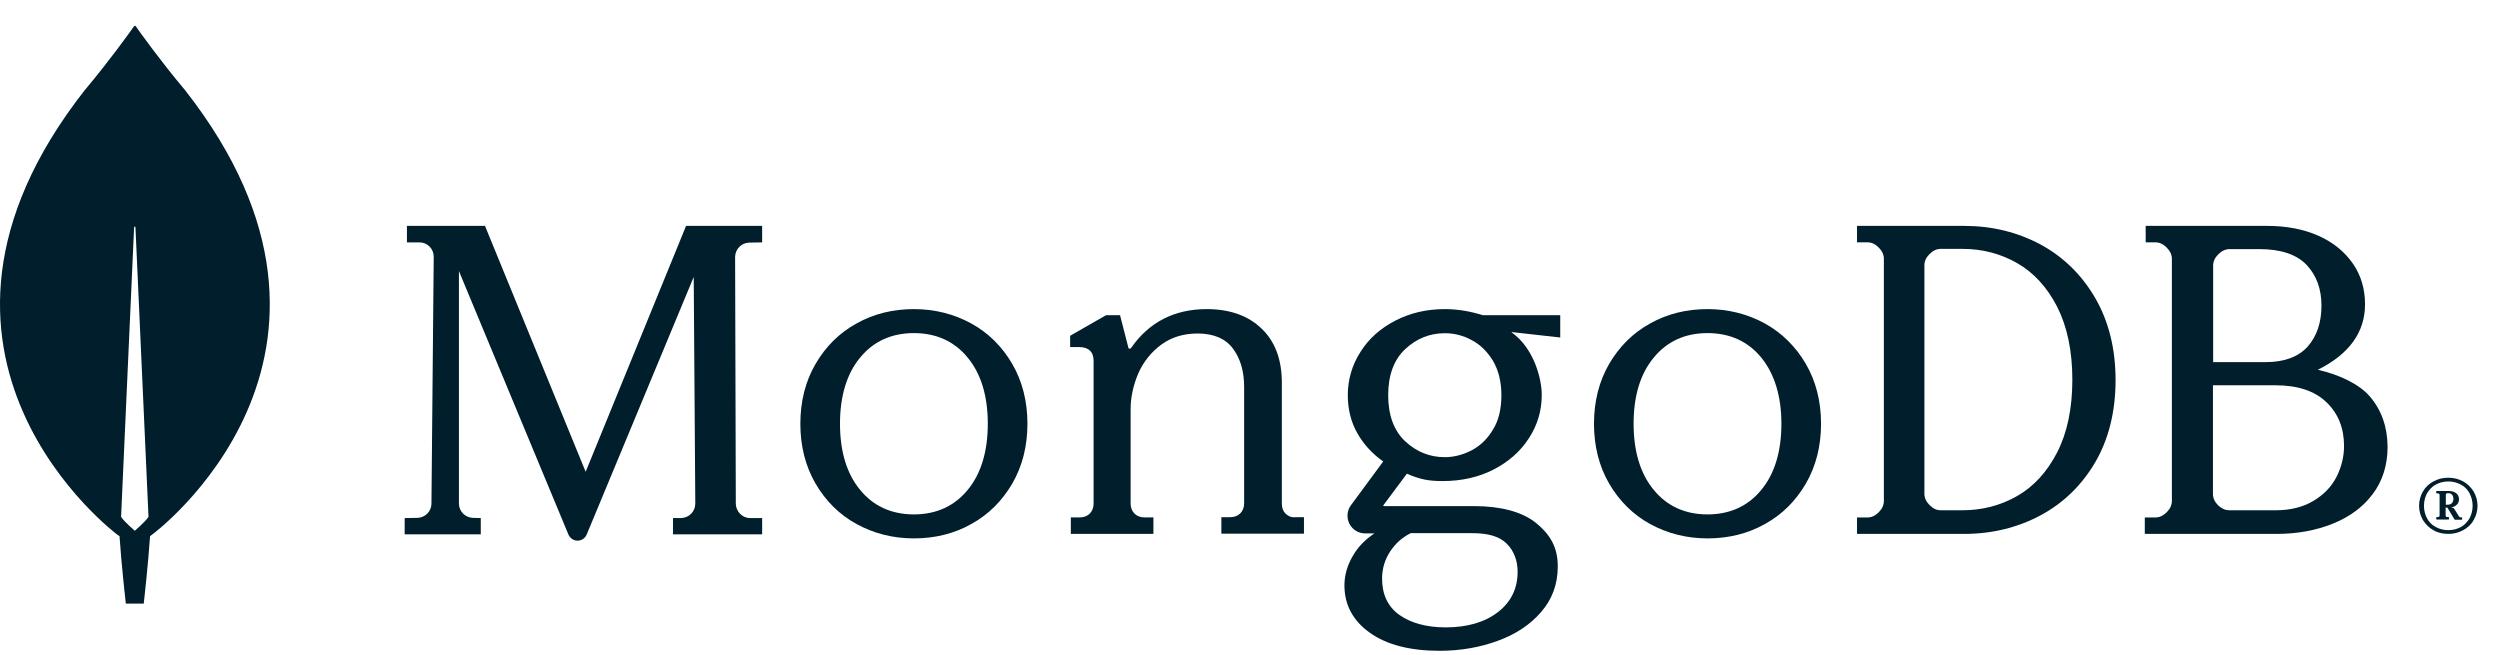
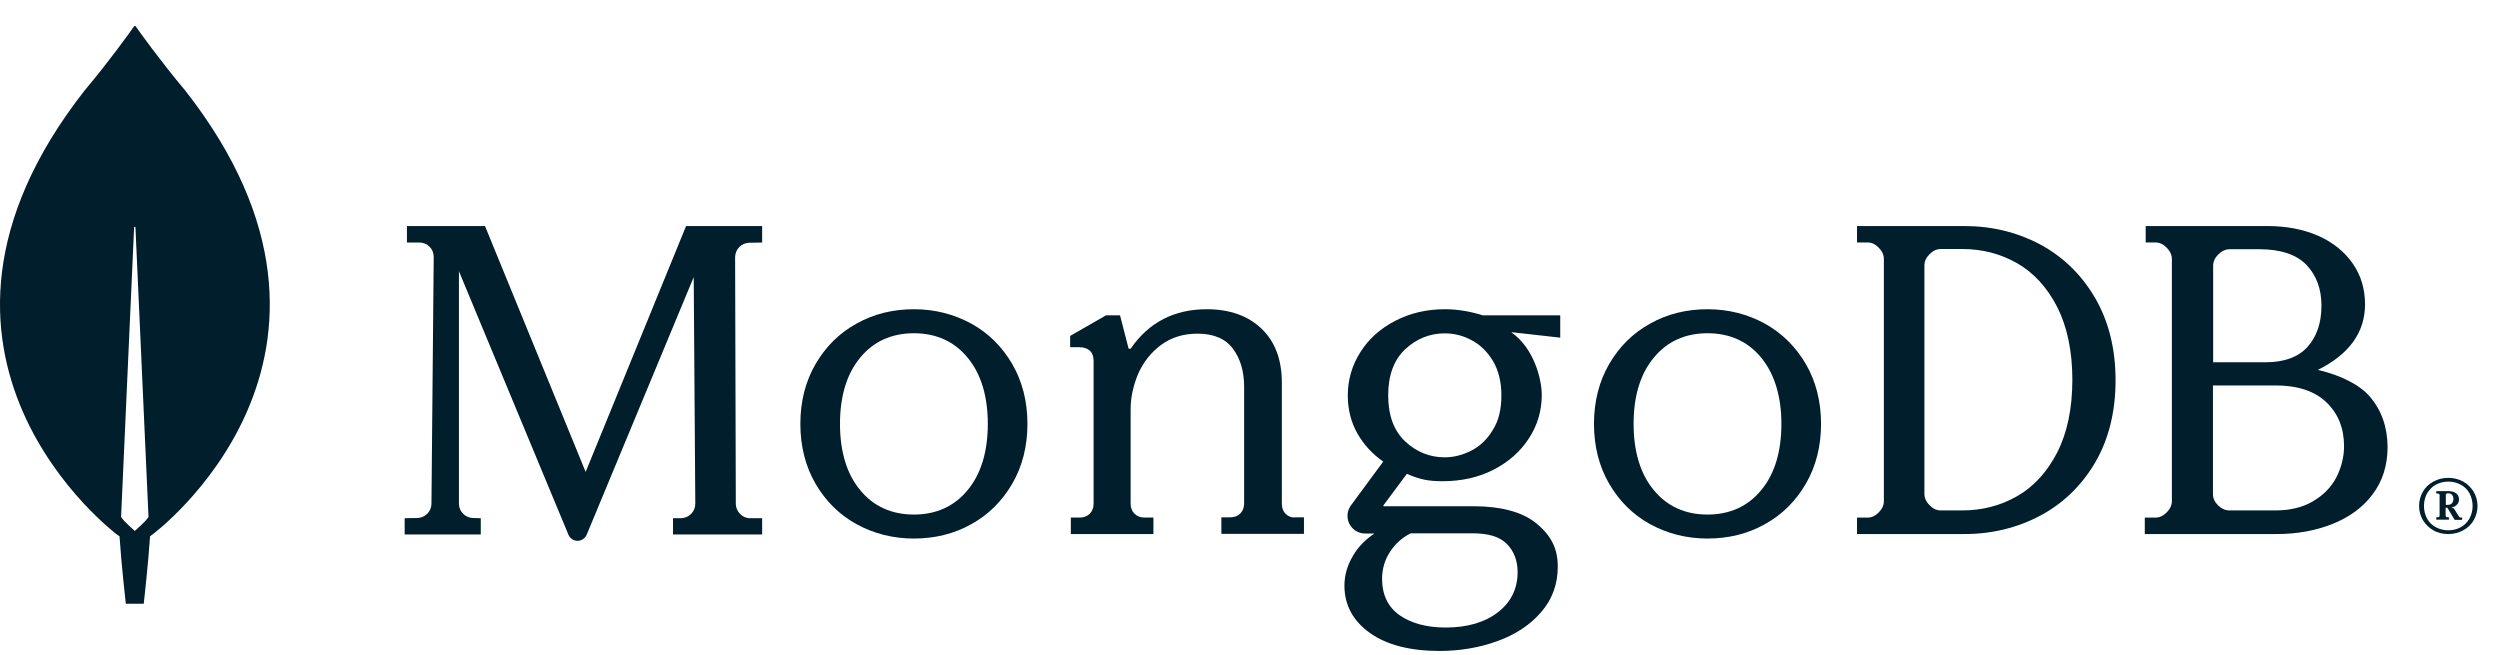
<svg xmlns="http://www.w3.org/2000/svg" width="84" height="22" viewBox="0 0 84 22" fill="none">
-   <path d="M6.219 3.031C5.404 2.064 4.702 1.083 4.559 0.879C4.544 0.864 4.521 0.864 4.506 0.879C4.363 1.083 3.661 2.064 2.846 3.031C-4.147 11.951 3.948 17.97 3.948 17.97L4.016 18.015C4.076 18.944 4.227 20.281 4.227 20.281H4.529H4.83C4.83 20.281 4.981 18.952 5.042 18.015L5.11 17.962C5.117 17.97 13.212 11.951 6.219 3.031ZM4.529 17.834C4.529 17.834 4.167 17.524 4.069 17.366V17.351L4.506 7.638C4.506 7.608 4.551 7.608 4.551 7.638L4.989 17.351V17.366C4.891 17.524 4.529 17.834 4.529 17.834Z" fill="#001E2B" />
-   <path d="M19.678 15.852L16.305 7.613L16.297 7.59H13.673V8.144H14.096C14.225 8.144 14.346 8.197 14.437 8.288C14.527 8.379 14.573 8.501 14.573 8.63L14.497 16.922C14.497 17.18 14.286 17.392 14.028 17.4L13.597 17.407V17.953H16.154V17.407L15.889 17.4C15.632 17.392 15.42 17.18 15.42 16.922V9.108L19.096 17.953C19.149 18.082 19.27 18.166 19.406 18.166C19.542 18.166 19.663 18.082 19.716 17.953L23.309 9.305L23.362 16.922C23.362 17.187 23.15 17.4 22.885 17.407H22.613V17.953H25.608V17.407H25.2C24.942 17.407 24.731 17.187 24.723 16.929L24.7 8.637C24.7 8.372 24.912 8.159 25.169 8.152L25.608 8.144V7.59H23.052L19.678 15.852Z" fill="#001E2B" />
-   <path d="M43.199 17.263C43.115 17.18 43.07 17.066 43.07 16.929V12.855C43.07 12.08 42.842 11.472 42.387 11.039C41.94 10.606 41.318 10.386 40.545 10.386C39.46 10.386 38.603 10.826 38.004 11.693C37.997 11.708 37.974 11.715 37.951 11.715C37.928 11.715 37.913 11.7 37.913 11.678L37.633 10.591H37.163L35.957 11.282V11.662H36.268C36.412 11.662 36.533 11.7 36.617 11.776C36.7 11.852 36.745 11.966 36.745 12.126V16.921C36.745 17.058 36.7 17.172 36.617 17.256C36.533 17.339 36.419 17.385 36.283 17.385H35.98V17.939H38.755V17.385H38.452C38.315 17.385 38.201 17.339 38.118 17.256C38.035 17.172 37.989 17.058 37.989 16.921V13.745C37.989 13.342 38.08 12.939 38.247 12.544C38.421 12.156 38.679 11.829 39.02 11.579C39.362 11.328 39.771 11.206 40.241 11.206C40.772 11.206 41.174 11.373 41.424 11.708C41.675 12.042 41.803 12.475 41.803 12.992V16.914C41.803 17.05 41.758 17.164 41.675 17.248C41.591 17.331 41.477 17.377 41.341 17.377H41.038V17.932H43.813V17.377H43.51C43.396 17.392 43.29 17.347 43.199 17.263Z" fill="#001E2B" />
-   <path d="M68.556 8.211C67.788 7.802 66.931 7.59 66.006 7.59H62.396V8.143H62.749C62.885 8.143 63.005 8.196 63.125 8.317C63.238 8.43 63.298 8.559 63.298 8.695V16.835C63.298 16.971 63.238 17.1 63.125 17.213C63.013 17.326 62.885 17.387 62.749 17.387H62.396V17.939H66.006C66.931 17.939 67.788 17.727 68.556 17.319C69.323 16.91 69.947 16.305 70.398 15.534C70.85 14.762 71.083 13.832 71.083 12.772C71.083 11.713 70.85 10.79 70.398 10.011C69.94 9.224 69.323 8.627 68.556 8.211ZM69.631 12.757C69.631 13.726 69.458 14.543 69.12 15.201C68.781 15.859 68.33 16.351 67.773 16.668C67.217 16.986 66.6 17.145 65.938 17.145H65.209C65.073 17.145 64.953 17.092 64.833 16.971C64.72 16.858 64.66 16.729 64.66 16.593V8.914C64.66 8.778 64.712 8.657 64.833 8.536C64.945 8.422 65.073 8.362 65.209 8.362H65.938C66.6 8.362 67.217 8.521 67.773 8.839C68.33 9.156 68.781 9.648 69.12 10.306C69.458 10.972 69.631 11.796 69.631 12.757Z" fill="#001E2B" />
-   <path d="M79.616 13.309C79.282 12.924 78.638 12.598 77.88 12.424C78.927 11.902 79.465 11.169 79.465 10.223C79.465 9.709 79.329 9.247 79.055 8.854C78.782 8.46 78.396 8.143 77.903 7.923C77.41 7.704 76.834 7.59 76.182 7.59H72.095V8.143H72.421C72.558 8.143 72.679 8.196 72.8 8.317C72.914 8.43 72.975 8.559 72.975 8.695V16.835C72.975 16.971 72.914 17.1 72.8 17.213C72.686 17.326 72.558 17.387 72.421 17.387H72.065V17.939H76.5C77.175 17.939 77.804 17.826 78.373 17.599C78.942 17.372 79.397 17.039 79.723 16.6C80.056 16.162 80.223 15.624 80.223 15.004C80.215 14.338 80.018 13.771 79.616 13.309ZM74.529 16.979C74.415 16.865 74.355 16.736 74.355 16.6V12.946H76.463C77.205 12.946 77.774 13.136 78.168 13.514C78.563 13.892 78.76 14.384 78.76 14.989C78.76 15.352 78.668 15.708 78.502 16.033C78.328 16.366 78.069 16.631 77.721 16.835C77.38 17.039 76.955 17.145 76.463 17.145H74.908C74.772 17.145 74.65 17.092 74.529 16.979ZM74.362 12.167V8.922C74.362 8.786 74.415 8.665 74.536 8.543C74.65 8.43 74.779 8.37 74.916 8.37H75.916C76.636 8.37 77.167 8.551 77.501 8.899C77.834 9.255 78.001 9.709 78.001 10.268C78.001 10.843 77.842 11.305 77.531 11.653C77.22 11.993 76.75 12.167 76.129 12.167H74.362Z" fill="#001E2B" />
-   <path d="M32.633 10.868C32.054 10.551 31.407 10.386 30.707 10.386C30.007 10.386 29.352 10.544 28.781 10.868C28.201 11.185 27.742 11.645 27.404 12.225C27.065 12.806 26.892 13.484 26.892 14.238C26.892 14.992 27.065 15.671 27.404 16.251C27.742 16.831 28.201 17.291 28.781 17.608C29.36 17.925 30.007 18.09 30.707 18.09C31.407 18.09 32.061 17.932 32.633 17.608C33.212 17.291 33.671 16.831 34.01 16.251C34.349 15.671 34.522 14.992 34.522 14.238C34.522 13.484 34.349 12.806 34.01 12.225C33.671 11.645 33.212 11.185 32.633 10.868ZM33.19 14.238C33.19 15.165 32.964 15.919 32.513 16.462C32.069 17.005 31.459 17.284 30.707 17.284C29.954 17.284 29.345 17.005 28.901 16.462C28.45 15.919 28.224 15.165 28.224 14.238C28.224 13.311 28.45 12.557 28.901 12.014C29.345 11.471 29.954 11.192 30.707 11.192C31.459 11.192 32.069 11.471 32.513 12.014C32.964 12.557 33.19 13.311 33.19 14.238Z" fill="#001E2B" />
-   <path d="M59.299 10.868C58.719 10.551 58.072 10.386 57.372 10.386C56.673 10.386 56.018 10.544 55.446 10.868C54.867 11.185 54.408 11.645 54.069 12.225C53.731 12.806 53.558 13.484 53.558 14.238C53.558 14.992 53.731 15.671 54.069 16.251C54.408 16.831 54.867 17.291 55.446 17.608C56.026 17.925 56.673 18.09 57.372 18.09C58.072 18.09 58.727 17.932 59.299 17.608C59.878 17.291 60.337 16.831 60.675 16.251C61.014 15.671 61.187 14.992 61.187 14.238C61.187 13.484 61.014 12.806 60.675 12.225C60.337 11.645 59.87 11.185 59.299 10.868ZM59.855 14.238C59.855 15.165 59.63 15.919 59.178 16.462C58.734 17.005 58.125 17.284 57.372 17.284C56.62 17.284 56.011 17.005 55.567 16.462C55.115 15.919 54.889 15.165 54.889 14.238C54.889 13.303 55.115 12.557 55.567 12.014C56.011 11.471 56.62 11.192 57.372 11.192C58.125 11.192 58.734 11.471 59.178 12.014C59.622 12.557 59.855 13.311 59.855 14.238Z" fill="#001E2B" />
-   <path d="M48.545 10.386C47.938 10.386 47.385 10.514 46.885 10.772C46.385 11.029 45.991 11.378 45.711 11.825C45.43 12.264 45.286 12.756 45.286 13.279C45.286 13.748 45.392 14.18 45.612 14.566C45.824 14.937 46.112 15.248 46.476 15.505L45.392 16.975C45.256 17.157 45.241 17.399 45.339 17.596C45.445 17.8 45.642 17.922 45.87 17.922H46.181C45.877 18.126 45.635 18.368 45.468 18.656C45.271 18.982 45.173 19.323 45.173 19.671C45.173 20.322 45.461 20.86 46.029 21.262C46.59 21.663 47.378 21.867 48.37 21.867C49.06 21.867 49.719 21.754 50.318 21.534C50.924 21.315 51.417 20.989 51.78 20.565C52.152 20.141 52.341 19.626 52.341 19.035C52.341 18.414 52.114 17.974 51.583 17.55C51.129 17.194 50.416 17.005 49.53 17.005H46.499C46.491 17.005 46.483 16.997 46.483 16.997C46.483 16.997 46.476 16.982 46.483 16.975L47.272 15.915C47.484 16.013 47.681 16.073 47.855 16.111C48.037 16.149 48.242 16.164 48.469 16.164C49.105 16.164 49.681 16.036 50.181 15.778C50.682 15.521 51.083 15.172 51.371 14.725C51.659 14.286 51.803 13.794 51.803 13.271C51.803 12.711 51.53 11.688 50.788 11.166C50.788 11.158 50.795 11.158 50.795 11.158L52.424 11.34V10.59H49.818C49.408 10.461 48.984 10.386 48.545 10.386ZM49.454 15.127C49.166 15.278 48.855 15.361 48.545 15.361C48.037 15.361 47.59 15.18 47.211 14.824C46.832 14.468 46.643 13.945 46.643 13.279C46.643 12.612 46.832 12.09 47.211 11.734C47.59 11.378 48.037 11.196 48.545 11.196C48.863 11.196 49.166 11.272 49.454 11.431C49.742 11.582 49.977 11.817 50.166 12.127C50.348 12.438 50.447 12.824 50.447 13.279C50.447 13.741 50.356 14.127 50.166 14.43C49.984 14.741 49.742 14.975 49.454 15.127ZM47.4 17.914H49.454C50.022 17.914 50.386 18.027 50.629 18.27C50.871 18.512 50.992 18.838 50.992 19.217C50.992 19.77 50.773 20.224 50.333 20.565C49.894 20.906 49.302 21.08 48.575 21.08C47.938 21.08 47.408 20.936 47.022 20.663C46.635 20.391 46.438 19.974 46.438 19.444C46.438 19.111 46.529 18.8 46.711 18.527C46.893 18.255 47.112 18.058 47.4 17.914Z" fill="#001E2B" />
-   <path d="M81.76 17.813C81.611 17.731 81.498 17.612 81.408 17.471C81.326 17.322 81.281 17.166 81.281 16.995C81.281 16.824 81.326 16.66 81.408 16.519C81.49 16.37 81.611 16.259 81.76 16.177C81.91 16.095 82.075 16.051 82.263 16.051C82.45 16.051 82.615 16.095 82.765 16.177C82.914 16.259 83.027 16.378 83.117 16.519C83.199 16.668 83.245 16.824 83.245 16.995C83.245 17.166 83.199 17.33 83.117 17.471C83.035 17.62 82.914 17.731 82.765 17.813C82.615 17.895 82.45 17.939 82.263 17.939C82.083 17.939 81.91 17.902 81.76 17.813ZM82.683 17.709C82.809 17.642 82.9 17.538 82.975 17.419C83.042 17.292 83.08 17.151 83.08 16.995C83.08 16.839 83.042 16.698 82.975 16.571C82.907 16.445 82.809 16.348 82.683 16.281C82.555 16.214 82.42 16.177 82.263 16.177C82.105 16.177 81.97 16.214 81.843 16.281C81.716 16.348 81.625 16.452 81.55 16.571C81.483 16.698 81.445 16.839 81.445 16.995C81.445 17.151 81.483 17.292 81.55 17.419C81.618 17.545 81.716 17.642 81.843 17.709C81.97 17.776 82.105 17.813 82.263 17.813C82.42 17.813 82.562 17.776 82.683 17.709ZM81.858 17.449V17.382L81.873 17.374H81.918C81.932 17.374 81.948 17.367 81.955 17.359C81.97 17.345 81.97 17.337 81.97 17.322V16.631C81.97 16.616 81.963 16.601 81.955 16.593C81.94 16.579 81.932 16.579 81.918 16.579H81.873L81.858 16.571V16.504L81.873 16.497H82.263C82.375 16.497 82.457 16.519 82.525 16.571C82.593 16.623 82.622 16.69 82.622 16.779C82.622 16.846 82.6 16.913 82.547 16.958C82.495 17.01 82.435 17.04 82.36 17.047L82.45 17.077L82.622 17.352C82.637 17.374 82.652 17.382 82.675 17.382H82.72L82.727 17.389V17.456L82.72 17.463H82.488L82.472 17.456L82.232 17.055H82.173V17.322C82.173 17.337 82.18 17.352 82.188 17.359C82.203 17.374 82.21 17.374 82.225 17.374H82.27L82.285 17.382V17.449L82.27 17.456H81.873L81.858 17.449ZM82.24 16.958C82.3 16.958 82.352 16.943 82.383 16.906C82.412 16.876 82.435 16.824 82.435 16.765C82.435 16.705 82.42 16.66 82.39 16.623C82.36 16.586 82.315 16.571 82.263 16.571H82.232C82.217 16.571 82.203 16.579 82.195 16.586C82.18 16.601 82.18 16.608 82.18 16.623V16.958H82.24Z" fill="#001E2B" />
+   <path d="M6.219 3.036C5.404 2.069 4.702 1.088 4.559 0.884C4.544 0.869 4.521 0.869 4.506 0.884C4.363 1.088 3.661 2.069 2.846 3.036C-4.147 11.956 3.948 17.975 3.948 17.975L4.016 18.02C4.076 18.949 4.227 20.286 4.227 20.286H4.529H4.83C4.83 20.286 4.981 18.957 5.042 18.02L5.11 17.967C5.117 17.975 13.212 11.956 6.219 3.036ZM4.529 17.839C4.529 17.839 4.167 17.529 4.069 17.371V17.356L4.506 7.643C4.506 7.613 4.551 7.613 4.551 7.643L4.989 17.356V17.371C4.891 17.529 4.529 17.839 4.529 17.839Z" fill="#001E2B" />
+   <path d="M19.678 15.857L16.305 7.618L16.297 7.595H13.673V8.149H14.096C14.225 8.149 14.346 8.202 14.437 8.293C14.527 8.384 14.573 8.506 14.573 8.635L14.497 16.927C14.497 17.184 14.286 17.397 14.028 17.405L13.597 17.412V17.958H16.154V17.412L15.889 17.405C15.632 17.397 15.42 17.184 15.42 16.927V9.113L19.096 17.958C19.149 18.087 19.27 18.171 19.406 18.171C19.542 18.171 19.663 18.087 19.716 17.958L23.309 9.31L23.362 16.927C23.362 17.192 23.15 17.405 22.885 17.412H22.613V17.958H25.608V17.412H25.2C24.942 17.412 24.731 17.192 24.723 16.934L24.7 8.642C24.7 8.377 24.912 8.164 25.169 8.157L25.608 8.149V7.595H23.052L19.678 15.857Z" fill="#001E2B" />
+   <path d="M43.199 17.268C43.115 17.184 43.07 17.07 43.07 16.934V12.86C43.07 12.085 42.842 11.477 42.387 11.044C41.94 10.611 41.318 10.39 40.545 10.39C39.46 10.39 38.603 10.831 38.004 11.697C37.997 11.713 37.974 11.72 37.951 11.72C37.928 11.72 37.913 11.705 37.913 11.682L37.633 10.595H37.163L35.957 11.287V11.667H36.268C36.412 11.667 36.533 11.705 36.617 11.781C36.7 11.857 36.745 11.971 36.745 12.131V16.926C36.745 17.063 36.7 17.177 36.617 17.26C36.533 17.344 36.419 17.39 36.283 17.39H35.98V17.944H38.755V17.39H38.452C38.315 17.39 38.201 17.344 38.118 17.26C38.035 17.177 37.989 17.063 37.989 16.926V13.749C37.989 13.347 38.08 12.944 38.247 12.549C38.421 12.161 38.679 11.834 39.02 11.584C39.362 11.333 39.771 11.211 40.241 11.211C40.772 11.211 41.174 11.378 41.424 11.713C41.675 12.047 41.803 12.48 41.803 12.997V16.918C41.803 17.055 41.758 17.169 41.675 17.253C41.591 17.336 41.477 17.382 41.341 17.382H41.038V17.937H43.813V17.382H43.51C43.396 17.397 43.29 17.352 43.199 17.268Z" fill="#001E2B" />
+   <path d="M68.556 8.216C67.788 7.807 66.931 7.595 66.006 7.595H62.396V8.147H62.749C62.885 8.147 63.005 8.2 63.125 8.321C63.238 8.435 63.298 8.564 63.298 8.7V16.84C63.298 16.976 63.238 17.104 63.125 17.218C63.013 17.331 62.885 17.392 62.749 17.392H62.396V17.944H66.006C66.931 17.944 67.788 17.732 68.556 17.324C69.323 16.915 69.947 16.31 70.398 15.539C70.85 14.767 71.083 13.836 71.083 12.777C71.083 11.718 70.85 10.795 70.398 10.016C69.94 9.229 69.323 8.632 68.556 8.216ZM69.631 12.762C69.631 13.73 69.458 14.547 69.12 15.206C68.781 15.864 68.33 16.355 67.773 16.673C67.217 16.991 66.6 17.15 65.938 17.15H65.209C65.073 17.15 64.953 17.097 64.833 16.976C64.72 16.862 64.66 16.734 64.66 16.598V8.919C64.66 8.783 64.712 8.662 64.833 8.541C64.945 8.427 65.073 8.367 65.209 8.367H65.938C66.6 8.367 67.217 8.526 67.773 8.843C68.33 9.161 68.781 9.653 69.12 10.311C69.458 10.977 69.631 11.801 69.631 12.762Z" fill="#001E2B" />
+   <path d="M79.616 13.314C79.282 12.928 78.638 12.603 77.88 12.429C78.927 11.907 79.465 11.173 79.465 10.228C79.465 9.713 79.329 9.252 79.055 8.859C78.782 8.465 78.396 8.147 77.903 7.928C77.41 7.709 76.834 7.595 76.182 7.595H72.095V8.147H72.421C72.558 8.147 72.679 8.2 72.8 8.321C72.914 8.435 72.975 8.564 72.975 8.7V16.84C72.975 16.976 72.914 17.104 72.8 17.218C72.686 17.331 72.558 17.392 72.421 17.392H72.065V17.944H76.5C77.175 17.944 77.804 17.831 78.373 17.604C78.942 17.377 79.397 17.044 79.723 16.605C80.056 16.166 80.223 15.629 80.223 15.009C80.215 14.343 80.018 13.776 79.616 13.314ZM74.529 16.983C74.415 16.87 74.355 16.741 74.355 16.605V12.951H76.463C77.205 12.951 77.774 13.14 78.168 13.519C78.563 13.897 78.76 14.389 78.76 14.994C78.76 15.357 78.668 15.713 78.502 16.038C78.328 16.371 78.069 16.635 77.721 16.84C77.38 17.044 76.955 17.15 76.463 17.15H74.908C74.772 17.15 74.65 17.097 74.529 16.983ZM74.362 12.172V8.927C74.362 8.79 74.415 8.669 74.536 8.548C74.65 8.435 74.779 8.374 74.916 8.374H75.916C76.636 8.374 77.167 8.556 77.501 8.904C77.834 9.259 78.001 9.713 78.001 10.273C78.001 10.848 77.842 11.31 77.531 11.658C77.22 11.998 76.75 12.172 76.129 12.172H74.362Z" fill="#001E2B" />
+   <path d="M32.633 10.873C32.054 10.556 31.407 10.39 30.707 10.39C30.007 10.39 29.352 10.549 28.781 10.873C28.201 11.19 27.742 11.649 27.404 12.23C27.065 12.81 26.892 13.489 26.892 14.243C26.892 14.997 27.065 15.675 27.404 16.256C27.742 16.836 28.201 17.296 28.781 17.613C29.36 17.93 30.007 18.095 30.707 18.095C31.407 18.095 32.061 17.937 32.633 17.613C33.212 17.296 33.671 16.836 34.01 16.256C34.349 15.675 34.522 14.997 34.522 14.243C34.522 13.489 34.349 12.81 34.01 12.23C33.671 11.649 33.212 11.19 32.633 10.873ZM33.19 14.243C33.19 15.17 32.964 15.924 32.513 16.467C32.069 17.01 31.459 17.289 30.707 17.289C29.954 17.289 29.345 17.01 28.901 16.467C28.45 15.924 28.224 15.17 28.224 14.243C28.224 13.316 28.45 12.562 28.901 12.019C29.345 11.476 29.954 11.197 30.707 11.197C31.459 11.197 32.069 11.476 32.513 12.019C32.964 12.562 33.19 13.316 33.19 14.243Z" fill="#001E2B" />
+   <path d="M59.299 10.873C58.719 10.556 58.072 10.39 57.372 10.39C56.673 10.39 56.018 10.549 55.446 10.873C54.867 11.19 54.408 11.649 54.069 12.23C53.731 12.81 53.558 13.489 53.558 14.243C53.558 14.997 53.731 15.675 54.069 16.256C54.408 16.836 54.867 17.296 55.446 17.613C56.026 17.93 56.673 18.095 57.372 18.095C58.072 18.095 58.727 17.937 59.299 17.613C59.878 17.296 60.337 16.836 60.675 16.256C61.014 15.675 61.187 14.997 61.187 14.243C61.187 13.489 61.014 12.81 60.675 12.23C60.337 11.649 59.87 11.19 59.299 10.873ZM59.855 14.243C59.855 15.17 59.63 15.924 59.178 16.467C58.734 17.01 58.125 17.289 57.372 17.289C56.62 17.289 56.011 17.01 55.567 16.467C55.115 15.924 54.889 15.17 54.889 14.243C54.889 13.308 55.115 12.562 55.567 12.019C56.011 11.476 56.62 11.197 57.372 11.197C58.125 11.197 58.734 11.476 59.178 12.019C59.622 12.562 59.855 13.316 59.855 14.243Z" fill="#001E2B" />
+   <path d="M48.545 10.39C47.938 10.39 47.385 10.519 46.885 10.777C46.385 11.034 45.991 11.383 45.711 11.829C45.43 12.269 45.286 12.761 45.286 13.284C45.286 13.753 45.392 14.185 45.612 14.571C45.824 14.942 46.112 15.253 46.476 15.51L45.392 16.98C45.256 17.161 45.241 17.404 45.339 17.601C45.445 17.805 45.642 17.926 45.87 17.926H46.181C45.877 18.131 45.635 18.373 45.468 18.661C45.271 18.987 45.173 19.328 45.173 19.676C45.173 20.327 45.461 20.865 46.029 21.267C46.59 21.668 47.378 21.872 48.37 21.872C49.06 21.872 49.719 21.759 50.318 21.539C50.924 21.32 51.417 20.994 51.78 20.57C52.152 20.146 52.341 19.631 52.341 19.04C52.341 18.419 52.114 17.979 51.583 17.555C51.129 17.199 50.416 17.01 49.53 17.01H46.499C46.491 17.01 46.483 17.002 46.483 17.002C46.483 17.002 46.476 16.987 46.483 16.98L47.272 15.919C47.484 16.018 47.681 16.078 47.855 16.116C48.037 16.154 48.242 16.169 48.469 16.169C49.105 16.169 49.681 16.041 50.181 15.783C50.682 15.525 51.083 15.177 51.371 14.73C51.659 14.291 51.803 13.799 51.803 13.276C51.803 12.716 51.53 11.693 50.788 11.171C50.788 11.163 50.795 11.163 50.795 11.163L52.424 11.345V10.595H49.818C49.408 10.466 48.984 10.39 48.545 10.39ZM49.454 15.132C49.166 15.283 48.855 15.366 48.545 15.366C48.037 15.366 47.59 15.185 47.211 14.829C46.832 14.473 46.643 13.95 46.643 13.284C46.643 12.617 46.832 12.095 47.211 11.739C47.59 11.383 48.037 11.201 48.545 11.201C48.863 11.201 49.166 11.277 49.454 11.435C49.742 11.587 49.977 11.822 50.166 12.132C50.348 12.443 50.447 12.829 50.447 13.284C50.447 13.746 50.356 14.132 50.166 14.435C49.984 14.745 49.742 14.98 49.454 15.132ZM47.4 17.919H49.454C50.022 17.919 50.386 18.032 50.629 18.275C50.871 18.517 50.992 18.843 50.992 19.222C50.992 19.774 50.773 20.229 50.333 20.57C49.894 20.911 49.302 21.085 48.575 21.085C47.938 21.085 47.408 20.941 47.022 20.668C46.635 20.395 46.438 19.979 46.438 19.449C46.438 19.116 46.529 18.805 46.711 18.532C46.893 18.26 47.112 18.063 47.4 17.919Z" fill="#001E2B" />
+   <path d="M81.76 17.818C81.611 17.736 81.498 17.617 81.408 17.476C81.326 17.327 81.281 17.171 81.281 17C81.281 16.829 81.326 16.665 81.408 16.524C81.49 16.375 81.611 16.264 81.76 16.182C81.91 16.1 82.075 16.056 82.263 16.056C82.45 16.056 82.615 16.1 82.765 16.182C82.914 16.264 83.027 16.383 83.117 16.524C83.199 16.673 83.245 16.829 83.245 17C83.245 17.171 83.199 17.334 83.117 17.476C83.035 17.625 82.914 17.736 82.765 17.818C82.615 17.899 82.45 17.944 82.263 17.944C82.083 17.944 81.91 17.907 81.76 17.818ZM82.683 17.714C82.809 17.647 82.9 17.543 82.975 17.424C83.042 17.297 83.08 17.156 83.08 17C83.08 16.844 83.042 16.703 82.975 16.576C82.907 16.45 82.809 16.353 82.683 16.286C82.555 16.219 82.42 16.182 82.263 16.182C82.105 16.182 81.97 16.219 81.843 16.286C81.716 16.353 81.625 16.457 81.55 16.576C81.483 16.703 81.445 16.844 81.445 17C81.445 17.156 81.483 17.297 81.55 17.424C81.618 17.55 81.716 17.647 81.843 17.714C81.97 17.781 82.105 17.818 82.263 17.818C82.42 17.818 82.562 17.781 82.683 17.714ZM81.858 17.453V17.387L81.873 17.379H81.918C81.932 17.379 81.948 17.372 81.955 17.364C81.97 17.349 81.97 17.342 81.97 17.327V16.636C81.97 16.621 81.963 16.606 81.955 16.598C81.94 16.584 81.932 16.584 81.918 16.584H81.873L81.858 16.576V16.509L81.873 16.502H82.263C82.375 16.502 82.457 16.524 82.525 16.576C82.593 16.628 82.622 16.695 82.622 16.784C82.622 16.851 82.6 16.918 82.547 16.963C82.495 17.015 82.435 17.045 82.36 17.052L82.45 17.082L82.622 17.357C82.637 17.379 82.652 17.387 82.675 17.387H82.72L82.727 17.394V17.461L82.72 17.468H82.488L82.472 17.461L82.232 17.059H82.173V17.327C82.173 17.342 82.18 17.357 82.188 17.364C82.203 17.379 82.21 17.379 82.225 17.379H82.27L82.285 17.387V17.453L82.27 17.461H81.873L81.858 17.453ZM82.24 16.963C82.3 16.963 82.352 16.948 82.383 16.911C82.412 16.881 82.435 16.829 82.435 16.769C82.435 16.71 82.42 16.665 82.39 16.628C82.36 16.591 82.315 16.576 82.263 16.576H82.232C82.217 16.576 82.203 16.584 82.195 16.591C82.18 16.606 82.18 16.613 82.18 16.628V16.963H82.24Z" fill="#001E2B" />
</svg>
